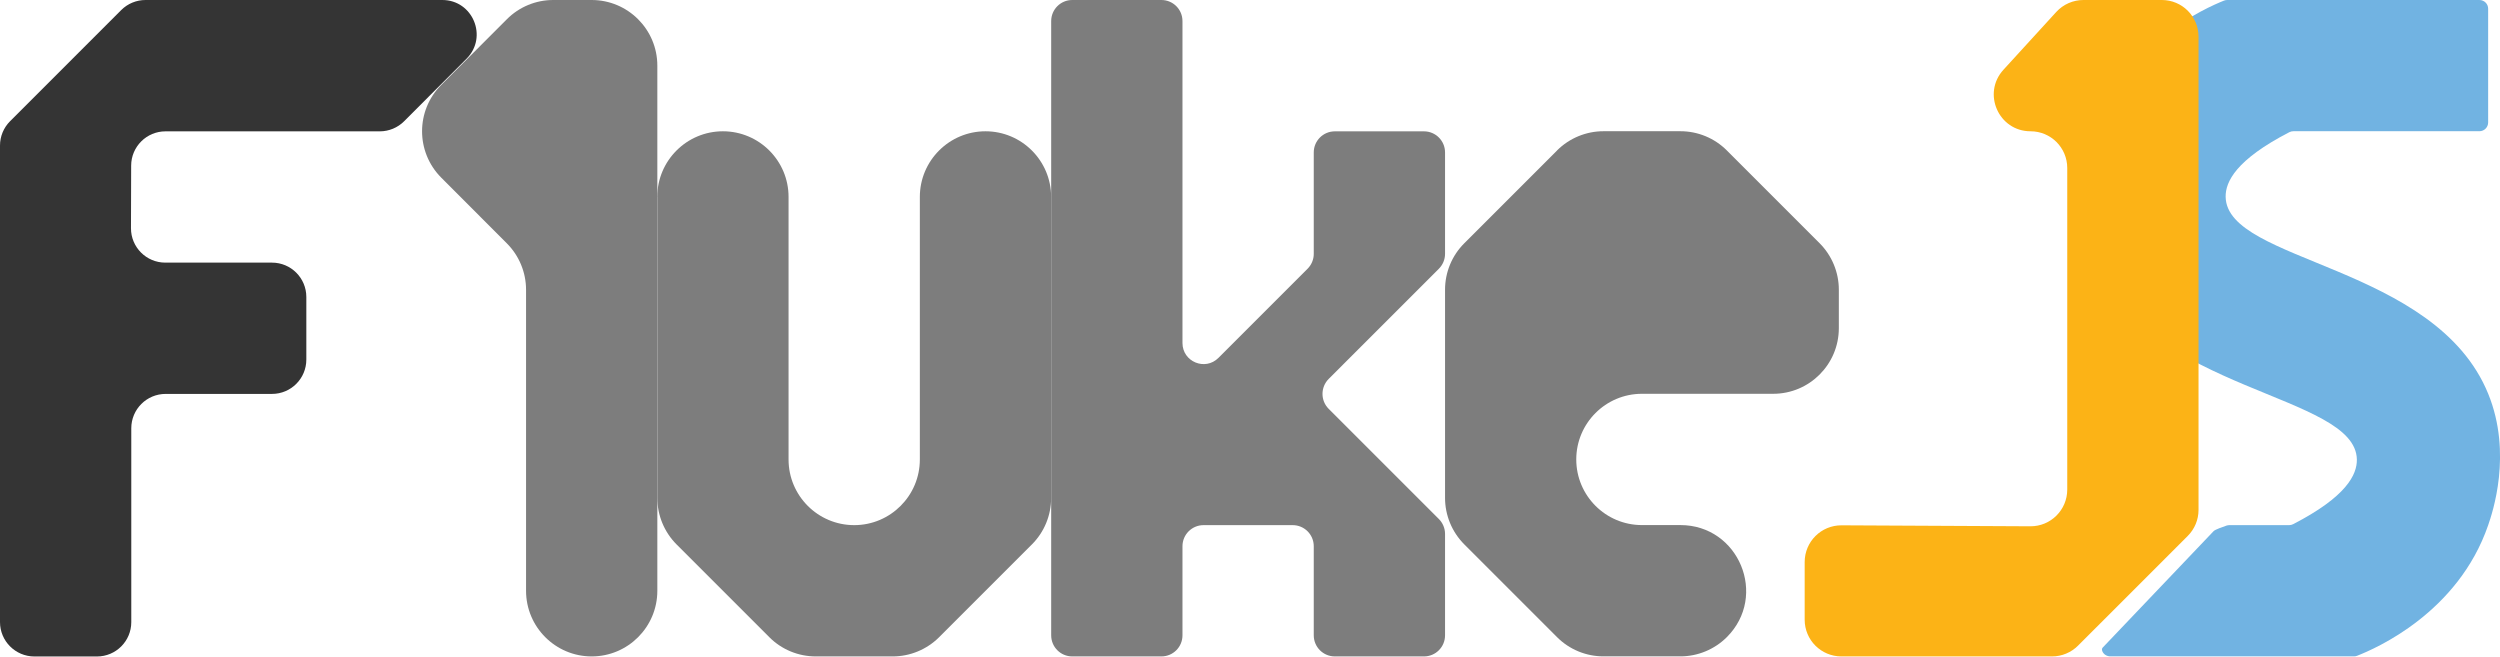
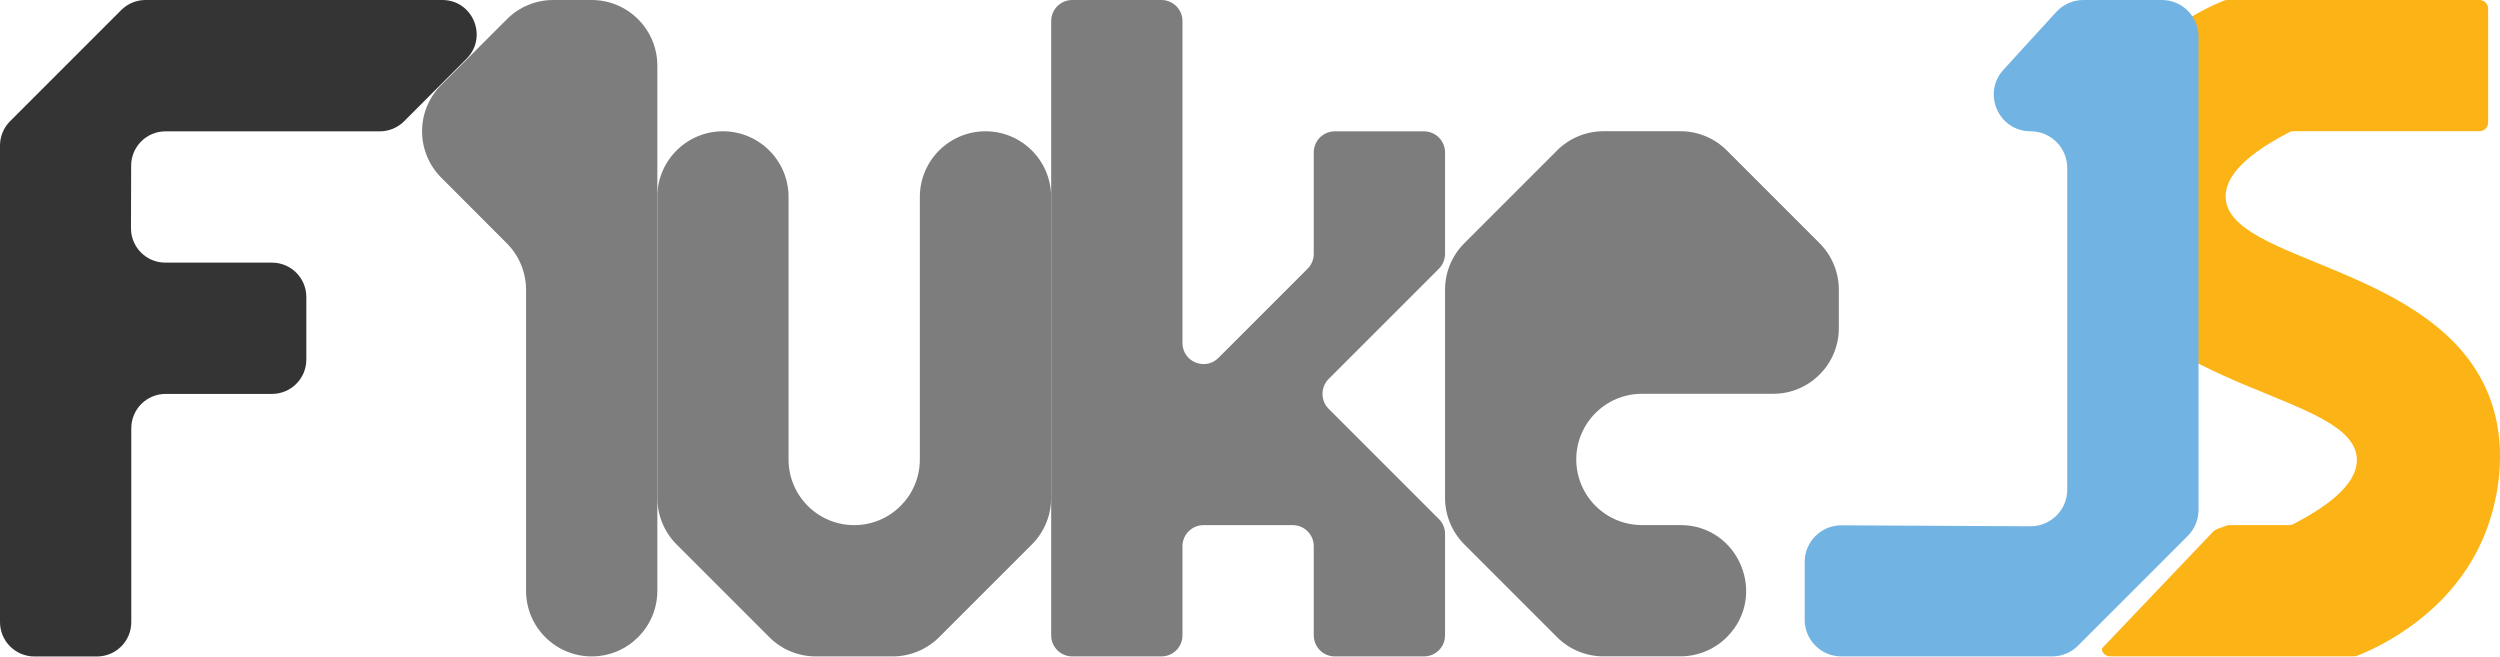
<svg xmlns="http://www.w3.org/2000/svg" id="Layer_2" data-name="Layer 2" viewBox="0 0 411.32 108">
  <defs>
    <style>
      .cls-1 {
        fill: #343434;
      }

-       .cls-2 {
+       .cls-3 {
+         fill: #7d7d7d;
+       }
+       
+       .J {
        fill: #71b3e2;
      }

-       .cls-3 {
-         fill: #7d7d7d;
-       }
- 
-       .cls-4 {
+       .S {
        fill: #fcb316;
      }
    </style>
  </defs>
-   <g id="J">
-     <path id="Z" class="cls-2" d="m407.93,0h-41.48c-.18,0-.36.03-.54.1-3.02,1.21-16.42,7.11-21.34,21.5-.67,1.95-4.01,11.73,0,21.6,8.68,21.32,43.01,21.57,43.2,32.4.04,2.48-1.7,6.11-10.48,10.64-.21.11-.44.16-.67.16h-9.82c-.16,0-.31.03-.46.07-.54.18-1.88.65-2.13.91-6.09,6.39-12.18,12.78-18.26,19.17-.15.16-.14.37-.06.59.21.53.75.85,1.32.85h40.08c.18,0,.36-.03.53-.1,3.01-1.18,16.59-7.04,21.56-21.5.66-1.93,4.03-11.72,0-21.6-8.69-21.32-43.01-21.57-43.2-32.4-.04-2.48,1.7-6.11,10.48-10.64.21-.11.44-.16.67-.16h30.6c.8,0,1.44-.65,1.44-1.44V1.44C409.38.65,408.73,0,407.93,0Z" />
-     <path id="L" class="cls-4" d="m361.72,6.04v77.86c0,1.6-.64,3.14-1.77,4.27l-18.06,18.06c-1.13,1.13-2.67,1.77-4.27,1.77h-34.66c-3.34,0-6.04-2.7-6.04-6.04v-9.49c0-3.35,2.72-6.06,6.07-6.04l31.06.16c3.35.02,6.07-2.69,6.07-6.04V27.64c0-3.34-2.7-6.04-6.04-6.04h0c-5.25,0-8-6.24-4.46-10.12l8.7-9.52C339.47.71,341.09,0,342.78,0h12.9c3.34,0,6.04,2.7,6.04,6.04Z" />
+   <g id="F">
+     <path id="F" class="cls-1" d="m0,102.35V23.94c0-1.5.6-2.94,1.66-4L19.94,1.66C21,.6,22.44,0,23.94,0h48.83C77.8,0,80.32,6.08,76.77,9.65l-10.28,10.3c-1.06,1.06-2.5,1.66-4,1.66H27.23c-3.11,0-5.64,2.52-5.65,5.63l-.03,10.3c-.01,3.13,2.52,5.67,5.65,5.67h17.55c3.12,0,5.65,2.53,5.65,5.65v10.3c0,3.12-2.53,5.65-5.65,5.65h-17.5c-3.12,0-5.65,2.53-5.65,5.65v31.9c0,3.12-2.53,5.65-5.65,5.65H5.65C2.53,108,0,105.47,0,102.35Z" />
+     <path id="L" class="cls-3" d="m91.02,0h6.32C103.31,0,108.15,4.84,108.15,10.8v86.4c0,5.96-4.84,10.8-10.8,10.8h0c-5.96,0-10.8-4.84-10.8-10.8v-49.53c0-2.86-1.14-5.61-3.16-7.63l-10.79-10.81c-4.21-4.22-4.21-11.05,0-15.26l10.79-10.8C85.41,1.14,88.16,0,91.02,0Z" />
+     <path id="U" class="cls-3" d="m108.15,32.4v49.53c0,2.86,1.14,5.61,3.16,7.64l15.27,15.27c2.03,2.03,4.77,3.16,7.64,3.16h12.65c2.86,0,5.61-1.14,7.64-3.16l15.27-15.27c2.03-2.03,3.16-4.77,3.16-7.64v-49.53c0-5.96-4.84-10.8-10.8-10.8h0c-5.96,0-10.8,4.84-10.8,10.8v43.2c0,5.96-4.84,10.8-10.8,10.8h0c-5.96,0-10.8-4.84-10.8-10.8v-43.2c0-5.96-4.84-10.8-10.8-10.8h0c-5.96,0-10.8,4.84-10.8,10.8Z" />
+     <path id="K" class="cls-3" d="m172.95,3.47v101.06c0,1.92,1.55,3.47,3.47,3.47h14.66c1.92,0,3.47-1.55,3.47-3.47v-14.66c0-1.92,1.55-3.47,3.47-3.47h14.66c1.92,0,3.47,1.55,3.47,3.47v14.66c0,1.92,1.55,3.47,3.47,3.47h14.66c1.92,0,3.47-1.55,3.47-3.47v-16.69c0-.92-.37-1.8-1.02-2.45l-18.13-18.13c-1.35-1.35-1.35-3.55,0-4.91l18.13-18.13c.65-.65,1.02-1.53,1.02-2.45v-16.69c0-1.92-1.55-3.47-3.47-3.47h-14.66c-1.92,0-3.47,1.55-3.47,3.47v16.69c0,.92-.37,1.8-1.02,2.45l-14.66,14.66c-2.19,2.19-5.92.64-5.92-2.45V3.47c0-1.92-1.55-3.47-3.47-3.47h-14.66c-1.92,0-3.47,1.55-3.47,3.47Z" />
+     <path id="E" class="cls-3" d="m256.18,24.76l-15.27,15.27c-2.03,2.03-3.16,4.77-3.16,7.64v34.25c0,2.86,1.14,5.61,3.16,7.64l15.27,15.27c2.03,2.03,4.77,3.16,7.64,3.16h12.65c2.86,0,5.61-1.14,7.64-3.16h0c6.8-6.8,1.99-18.44-7.64-18.44h-6.33c-5.96,0-10.8-4.84-10.8-10.8h0c0-5.96,4.84-10.8,10.8-10.8h21.6c5.96,0,10.8-4.84,10.8-10.8v-6.33c0-2.86-1.14-5.61-3.16-7.64l-15.27-15.27c-2.03-2.03-4.77-3.16-7.64-3.16h-12.65c-2.86,0-5.61,1.14-7.64,3.16Z" />
  </g>
-   <g id="F">
-     <path class="cls-3" d="m91.02,0h6.32C103.31,0,108.15,4.84,108.15,10.8v86.4c0,5.96-4.84,10.8-10.8,10.8h0c-5.96,0-10.8-4.84-10.8-10.8v-49.53c0-2.86-1.14-5.61-3.16-7.63l-10.79-10.81c-4.21-4.22-4.21-11.05,0-15.26l10.79-10.8C85.41,1.14,88.16,0,91.02,0Z" />
-     <path class="cls-3" d="m108.15,32.4v49.53c0,2.86,1.14,5.61,3.16,7.64l15.27,15.27c2.03,2.03,4.77,3.16,7.64,3.16h12.65c2.86,0,5.61-1.14,7.64-3.16l15.27-15.27c2.03-2.03,3.16-4.77,3.16-7.64v-49.53c0-5.96-4.84-10.8-10.8-10.8h0c-5.96,0-10.8,4.84-10.8,10.8v43.2c0,5.96-4.84,10.8-10.8,10.8h0c-5.96,0-10.8-4.84-10.8-10.8v-43.2c0-5.96-4.84-10.8-10.8-10.8h0c-5.96,0-10.8,4.84-10.8,10.8Z" />
-     <path class="cls-3" d="m256.18,24.76l-15.27,15.27c-2.03,2.03-3.16,4.77-3.16,7.64v34.25c0,2.86,1.14,5.61,3.16,7.64l15.27,15.27c2.03,2.03,4.77,3.16,7.64,3.16h12.65c2.86,0,5.61-1.14,7.64-3.16h0c6.8-6.8,1.99-18.44-7.64-18.44h-6.33c-5.96,0-10.8-4.84-10.8-10.8h0c0-5.96,4.84-10.8,10.8-10.8h21.6c5.96,0,10.8-4.84,10.8-10.8v-6.33c0-2.86-1.14-5.61-3.16-7.64l-15.27-15.27c-2.03-2.03-4.77-3.16-7.64-3.16h-12.65c-2.86,0-5.61,1.14-7.64,3.16Z" />
-     <path class="cls-3" d="m172.95,3.47v101.06c0,1.92,1.55,3.47,3.47,3.47h14.66c1.92,0,3.47-1.55,3.47-3.47v-14.66c0-1.92,1.55-3.47,3.47-3.47h14.66c1.92,0,3.47,1.55,3.47,3.47v14.66c0,1.92,1.55,3.47,3.47,3.47h14.66c1.92,0,3.47-1.55,3.47-3.47v-16.69c0-.92-.37-1.8-1.02-2.45l-18.13-18.13c-1.35-1.35-1.35-3.55,0-4.91l18.13-18.13c.65-.65,1.02-1.53,1.02-2.45v-16.69c0-1.92-1.55-3.47-3.47-3.47h-14.66c-1.92,0-3.47,1.55-3.47,3.47v16.69c0,.92-.37,1.8-1.02,2.45l-14.66,14.66c-2.19,2.19-5.92.64-5.92-2.45V3.47c0-1.92-1.55-3.47-3.47-3.47h-14.66c-1.92,0-3.47,1.55-3.47,3.47Z" />
-     <path class="cls-1" d="m0,102.35V23.94c0-1.5.6-2.94,1.66-4L19.94,1.66C21,.6,22.44,0,23.94,0h48.83C77.8,0,80.32,6.08,76.77,9.65l-10.28,10.3c-1.06,1.06-2.5,1.66-4,1.66H27.23c-3.11,0-5.64,2.52-5.65,5.63l-.03,10.3c-.01,3.13,2.52,5.67,5.65,5.67h17.55c3.12,0,5.65,2.53,5.65,5.65v10.3c0,3.12-2.53,5.65-5.65,5.65h-17.5c-3.12,0-5.65,2.53-5.65,5.65v31.9c0,3.12-2.53,5.65-5.65,5.65H5.65C2.53,108,0,105.47,0,102.35Z" />
+   <g id="JS">
+     <path id="S" class="S" d="m407.93,0h-41.48c-.18,0-.36.03-.54.1-3.02,1.21-16.42,7.11-21.34,21.5-.67,1.95-4.01,11.73,0,21.6,8.68,21.32,43.01,21.57,43.2,32.4.04,2.48-1.7,6.11-10.48,10.64-.21.11-.44.16-.67.16h-9.82c-.16,0-.31.03-.46.07-.54.18-1.88.65-2.13.91-6.09,6.39-12.18,12.78-18.26,19.17-.15.16-.14.37-.06.59.21.53.75.85,1.32.85h40.08c.18,0,.36-.03.53-.1,3.01-1.18,16.59-7.04,21.56-21.5.66-1.93,4.03-11.72,0-21.6-8.69-21.32-43.01-21.57-43.2-32.4-.04-2.48,1.7-6.11,10.48-10.64.21-.11.44-.16.67-.16h30.6c.8,0,1.44-.65,1.44-1.44V1.44C409.38.65,408.73,0,407.93,0Z" />
+     <path id="J" class="J" d="m361.72,6.04v77.86c0,1.6-.64,3.14-1.77,4.27l-18.06,18.06c-1.13,1.13-2.67,1.77-4.27,1.77h-34.66c-3.34,0-6.04-2.7-6.04-6.04v-9.49c0-3.35,2.72-6.06,6.07-6.04l31.06.16c3.35.02,6.07-2.69,6.07-6.04V27.64c0-3.34-2.7-6.04-6.04-6.04h0c-5.25,0-8-6.24-4.46-10.12l8.7-9.52C339.47.71,341.09,0,342.78,0h12.9c3.34,0,6.04,2.7,6.04,6.04Z" />
  </g>
</svg>
